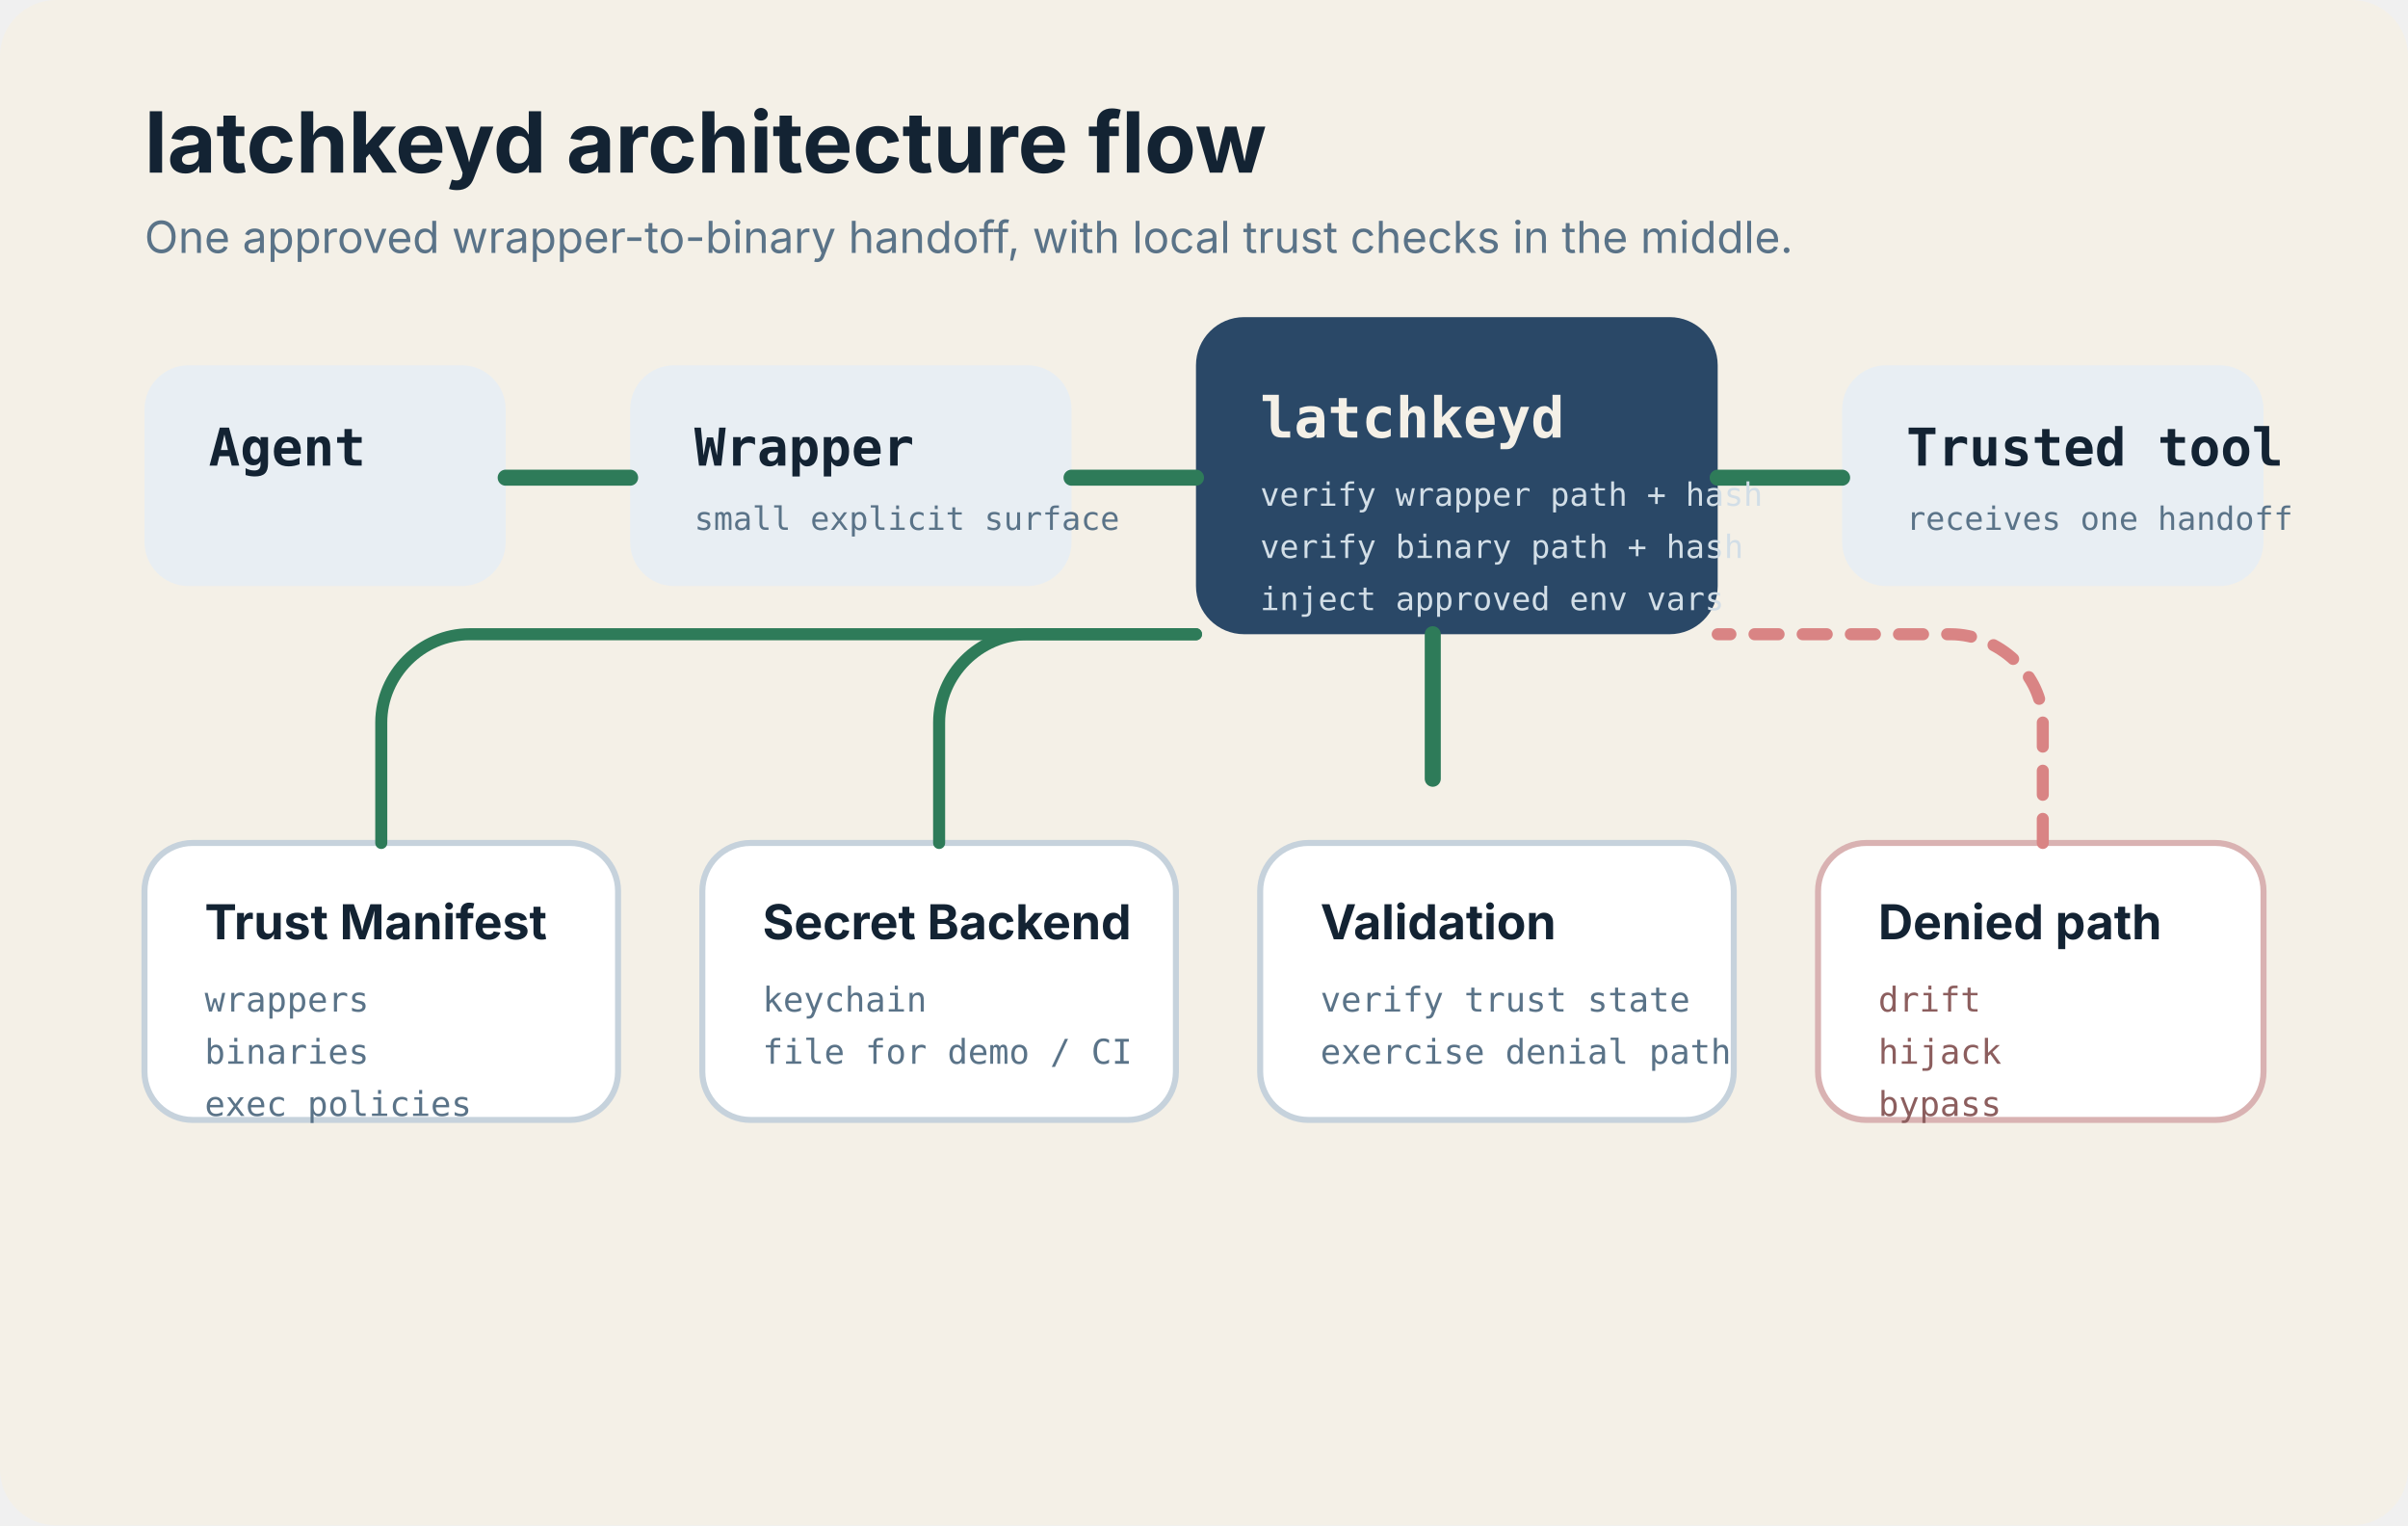
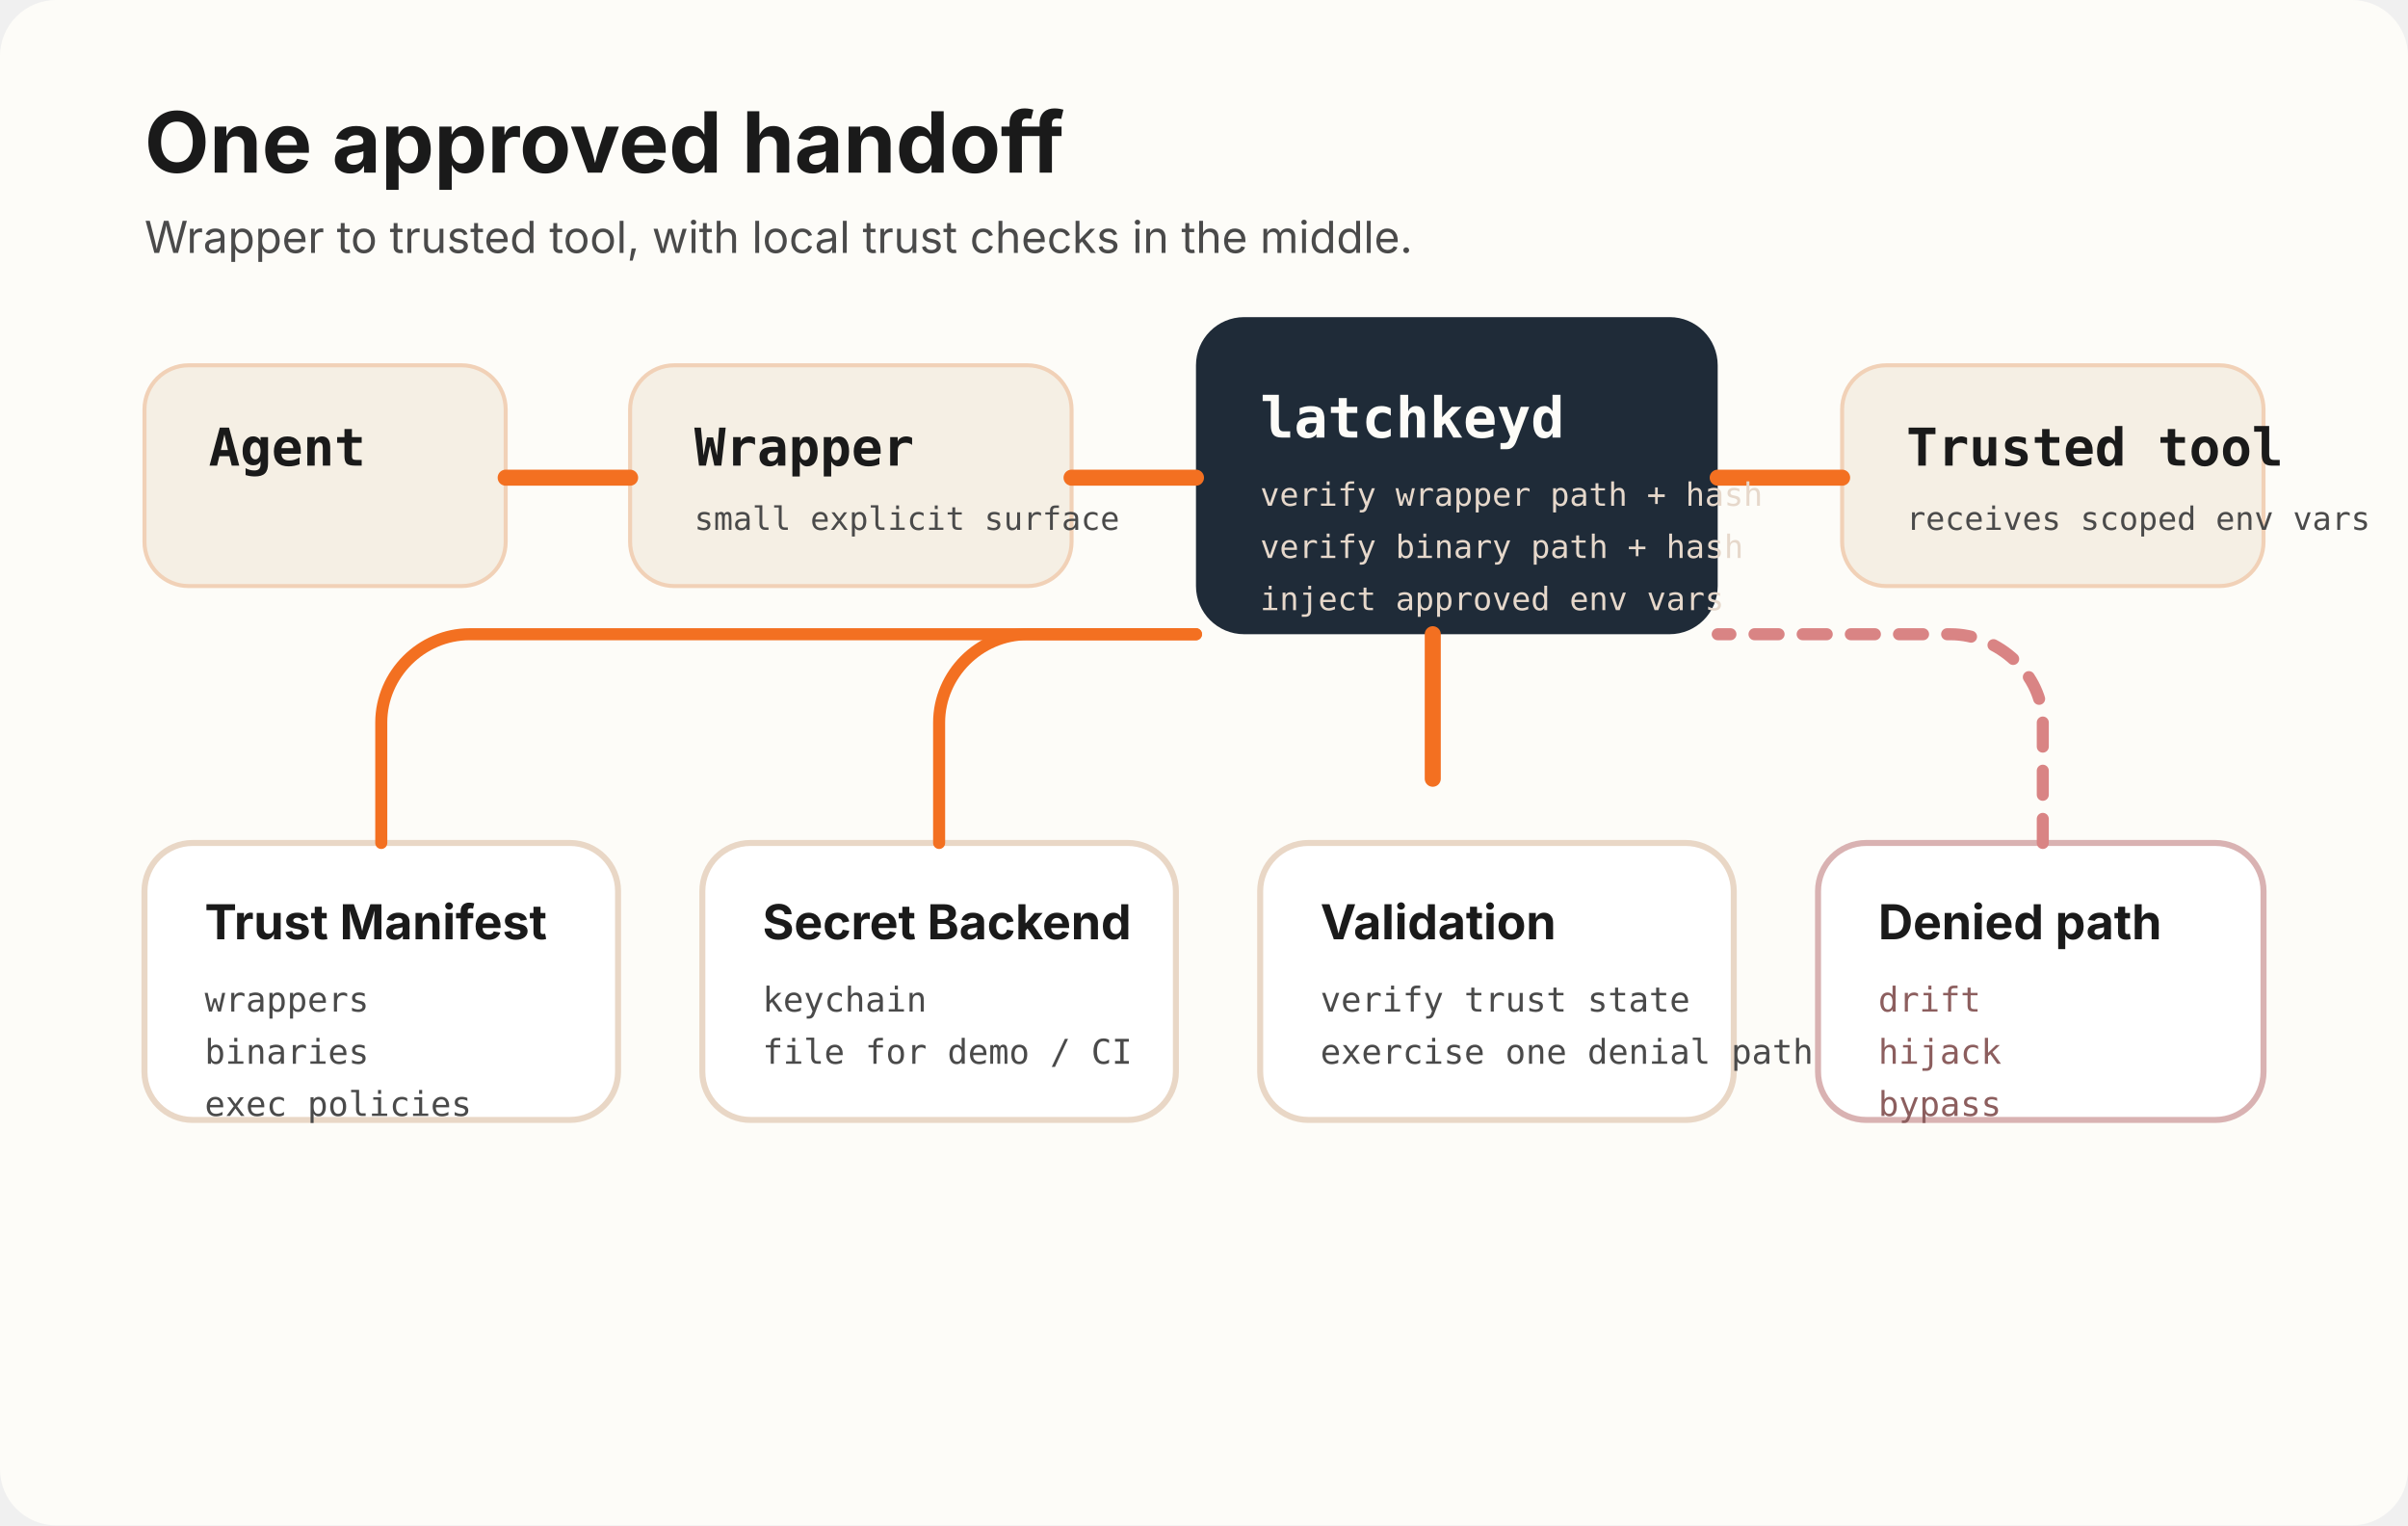
<svg xmlns="http://www.w3.org/2000/svg" width="1200" height="760" viewBox="0 0 1200 760" fill="none">
-   <rect width="1200" height="760" rx="28" fill="#F4F0E7" />
-   <text x="72" y="86" fill="#132333" font-family="Inter, Arial, sans-serif" font-size="42" font-weight="700">latchkeyd architecture flow</text>
-   <text x="72" y="126" fill="#5A7388" font-family="Inter, Arial, sans-serif" font-size="22">One approved wrapper-to-binary handoff, with local trust checks in the middle.</text>
-   <rect x="72" y="182" width="180" height="110" rx="22" fill="#E8EEF3" />
-   <rect x="314" y="182" width="220" height="110" rx="22" fill="#E8EEF3" />
-   <rect x="596" y="158" width="260" height="158" rx="24" fill="#2A4867" />
-   <rect x="918" y="182" width="210" height="110" rx="22" fill="#E8EEF3" />
-   <path d="M252 238H314" stroke="#2E7B59" stroke-width="8" stroke-linecap="round" />
-   <path d="M534 238H596" stroke="#2E7B59" stroke-width="8" stroke-linecap="round" />
-   <path d="M856 238H918" stroke="#2E7B59" stroke-width="8" stroke-linecap="round" />
-   <text x="104" y="232" fill="#132333" font-family="Menlo, Monaco, monospace" font-size="26" font-weight="700">Agent</text>
-   <text x="346" y="232" fill="#132333" font-family="Menlo, Monaco, monospace" font-size="26" font-weight="700">Wrapper</text>
-   <text x="346" y="264" fill="#5A7388" font-family="Menlo, Monaco, monospace" font-size="16">small explicit surface</text>
-   <text x="628" y="218" fill="#F4F0E7" font-family="Menlo, Monaco, monospace" font-size="28" font-weight="700">latchkeyd</text>
-   <text x="628" y="252" fill="#D2DEE7" font-family="Menlo, Monaco, monospace" font-size="16">verify wrapper path + hash</text>
-   <text x="628" y="278" fill="#D2DEE7" font-family="Menlo, Monaco, monospace" font-size="16">verify binary path + hash</text>
-   <text x="628" y="304" fill="#D2DEE7" font-family="Menlo, Monaco, monospace" font-size="16">inject approved env vars</text>
-   <text x="950" y="232" fill="#132333" font-family="Menlo, Monaco, monospace" font-size="26" font-weight="700">Trusted tool</text>
-   <text x="950" y="264" fill="#5A7388" font-family="Menlo, Monaco, monospace" font-size="16">receives one handoff</text>
-   <rect x="72" y="420" width="236" height="138" rx="24" fill="#FFFFFF" stroke="#C6D2DC" stroke-width="3" />
-   <rect x="350" y="420" width="236" height="138" rx="24" fill="#FFFFFF" stroke="#C6D2DC" stroke-width="3" />
-   <rect x="628" y="420" width="236" height="138" rx="24" fill="#FFFFFF" stroke="#C6D2DC" stroke-width="3" />
+   <rect width="1200" height="760" rx="28" fill="#FDFCF8" />
+   <text x="72" y="86" fill="#1A1A1A" font-family="Inter, Arial, sans-serif" font-size="42" font-weight="700">One approved handoff</text>
+   <text x="72" y="126" fill="#4A4A4A" font-family="Inter, Arial, sans-serif" font-size="22">Wrapper to trusted tool, with local trust checks in the middle.</text>
+   <rect x="72" y="182" width="180" height="110" rx="22" fill="#F5EFE4" stroke="#F1D1B7" stroke-width="2" />
+   <rect x="314" y="182" width="220" height="110" rx="22" fill="#F5EFE4" stroke="#F1D1B7" stroke-width="2" />
+   <rect x="596" y="158" width="260" height="158" rx="24" fill="#1F2B38" />
+   <rect x="918" y="182" width="210" height="110" rx="22" fill="#F5EFE4" stroke="#F1D1B7" stroke-width="2" />
+   <path d="M252 238H314" stroke="#F37021" stroke-width="8" stroke-linecap="round" />
+   <path d="M534 238H596" stroke="#F37021" stroke-width="8" stroke-linecap="round" />
+   <path d="M856 238H918" stroke="#F37021" stroke-width="8" stroke-linecap="round" />
+   <text x="104" y="232" fill="#1A1A1A" font-family="Menlo, Monaco, monospace" font-size="26" font-weight="700">Agent</text>
+   <text x="346" y="232" fill="#1A1A1A" font-family="Menlo, Monaco, monospace" font-size="26" font-weight="700">Wrapper</text>
+   <text x="346" y="264" fill="#4A4A4A" font-family="Menlo, Monaco, monospace" font-size="16">small explicit surface</text>
+   <text x="628" y="218" fill="#FDFCF8" font-family="Menlo, Monaco, monospace" font-size="28" font-weight="700">latchkeyd</text>
+   <text x="628" y="252" fill="#E6D8CB" font-family="Menlo, Monaco, monospace" font-size="16">verify wrapper path + hash</text>
+   <text x="628" y="278" fill="#E6D8CB" font-family="Menlo, Monaco, monospace" font-size="16">verify binary path + hash</text>
+   <text x="628" y="304" fill="#E6D8CB" font-family="Menlo, Monaco, monospace" font-size="16">inject approved env vars</text>
+   <text x="950" y="232" fill="#1A1A1A" font-family="Menlo, Monaco, monospace" font-size="26" font-weight="700">Trusted tool</text>
+   <text x="950" y="264" fill="#4A4A4A" font-family="Menlo, Monaco, monospace" font-size="16">receives scoped env vars</text>
+   <rect x="72" y="420" width="236" height="138" rx="24" fill="#FFFFFF" stroke="#E9D7C6" stroke-width="3" />
+   <rect x="350" y="420" width="236" height="138" rx="24" fill="#FFFFFF" stroke="#E9D7C6" stroke-width="3" />
+   <rect x="628" y="420" width="236" height="138" rx="24" fill="#FFFFFF" stroke="#E9D7C6" stroke-width="3" />
  <rect x="906" y="420" width="222" height="138" rx="24" fill="#FFFFFF" stroke="#D9B2B2" stroke-width="3" />
-   <path d="M714 316V388" stroke="#2E7B59" stroke-width="8" stroke-linecap="round" />
-   <path d="M190 420V360C190 336 210 316 234 316H596" stroke="#2E7B59" stroke-width="6" stroke-linecap="round" />
-   <path d="M468 420V360C468 336 488 316 512 316H596" stroke="#2E7B59" stroke-width="6" stroke-linecap="round" />
+   <path d="M714 316V388" stroke="#F37021" stroke-width="8" stroke-linecap="round" />
+   <path d="M190 420V360C190 336 210 316 234 316H596" stroke="#F37021" stroke-width="6" stroke-linecap="round" />
+   <path d="M468 420V360C468 336 488 316 512 316H596" stroke="#F37021" stroke-width="6" stroke-linecap="round" />
  <path d="M1018 420V360C1018 336 996 316 972 316H856" stroke="#D98484" stroke-width="6" stroke-dasharray="12 12" stroke-linecap="round" />
-   <text x="102" y="468" fill="#132333" font-family="Inter, Arial, sans-serif" font-size="24" font-weight="700">Trust Manifest</text>
-   <text x="102" y="504" fill="#5A7388" font-family="Menlo, Monaco, monospace" font-size="17">wrappers</text>
-   <text x="102" y="530" fill="#5A7388" font-family="Menlo, Monaco, monospace" font-size="17">binaries</text>
-   <text x="102" y="556" fill="#5A7388" font-family="Menlo, Monaco, monospace" font-size="17">exec policies</text>
-   <text x="380" y="468" fill="#132333" font-family="Inter, Arial, sans-serif" font-size="24" font-weight="700">Secret Backend</text>
-   <text x="380" y="504" fill="#5A7388" font-family="Menlo, Monaco, monospace" font-size="17">keychain</text>
-   <text x="380" y="530" fill="#5A7388" font-family="Menlo, Monaco, monospace" font-size="17">file for demo / CI</text>
-   <text x="658" y="468" fill="#132333" font-family="Inter, Arial, sans-serif" font-size="24" font-weight="700">Validation</text>
-   <text x="658" y="504" fill="#5A7388" font-family="Menlo, Monaco, monospace" font-size="17">verify trust state</text>
-   <text x="658" y="530" fill="#5A7388" font-family="Menlo, Monaco, monospace" font-size="17">exercise denial path</text>
-   <text x="936" y="468" fill="#132333" font-family="Inter, Arial, sans-serif" font-size="24" font-weight="700">Denied path</text>
+   <text x="102" y="468" fill="#1A1A1A" font-family="Inter, Arial, sans-serif" font-size="24" font-weight="700">Trust Manifest</text>
+   <text x="102" y="504" fill="#4A4A4A" font-family="Menlo, Monaco, monospace" font-size="17">wrappers</text>
+   <text x="102" y="530" fill="#4A4A4A" font-family="Menlo, Monaco, monospace" font-size="17">binaries</text>
+   <text x="102" y="556" fill="#4A4A4A" font-family="Menlo, Monaco, monospace" font-size="17">exec policies</text>
+   <text x="380" y="468" fill="#1A1A1A" font-family="Inter, Arial, sans-serif" font-size="24" font-weight="700">Secret Backend</text>
+   <text x="380" y="504" fill="#4A4A4A" font-family="Menlo, Monaco, monospace" font-size="17">keychain</text>
+   <text x="380" y="530" fill="#4A4A4A" font-family="Menlo, Monaco, monospace" font-size="17">file for demo / CI</text>
+   <text x="658" y="468" fill="#1A1A1A" font-family="Inter, Arial, sans-serif" font-size="24" font-weight="700">Validation</text>
+   <text x="658" y="504" fill="#4A4A4A" font-family="Menlo, Monaco, monospace" font-size="17">verify trust state</text>
+   <text x="658" y="530" fill="#4A4A4A" font-family="Menlo, Monaco, monospace" font-size="17">exercise one denial path</text>
+   <text x="936" y="468" fill="#1A1A1A" font-family="Inter, Arial, sans-serif" font-size="24" font-weight="700">Denied path</text>
  <text x="936" y="504" fill="#8C5E5E" font-family="Menlo, Monaco, monospace" font-size="17">drift</text>
  <text x="936" y="530" fill="#8C5E5E" font-family="Menlo, Monaco, monospace" font-size="17">hijack</text>
  <text x="936" y="556" fill="#8C5E5E" font-family="Menlo, Monaco, monospace" font-size="17">bypass</text>
</svg>
